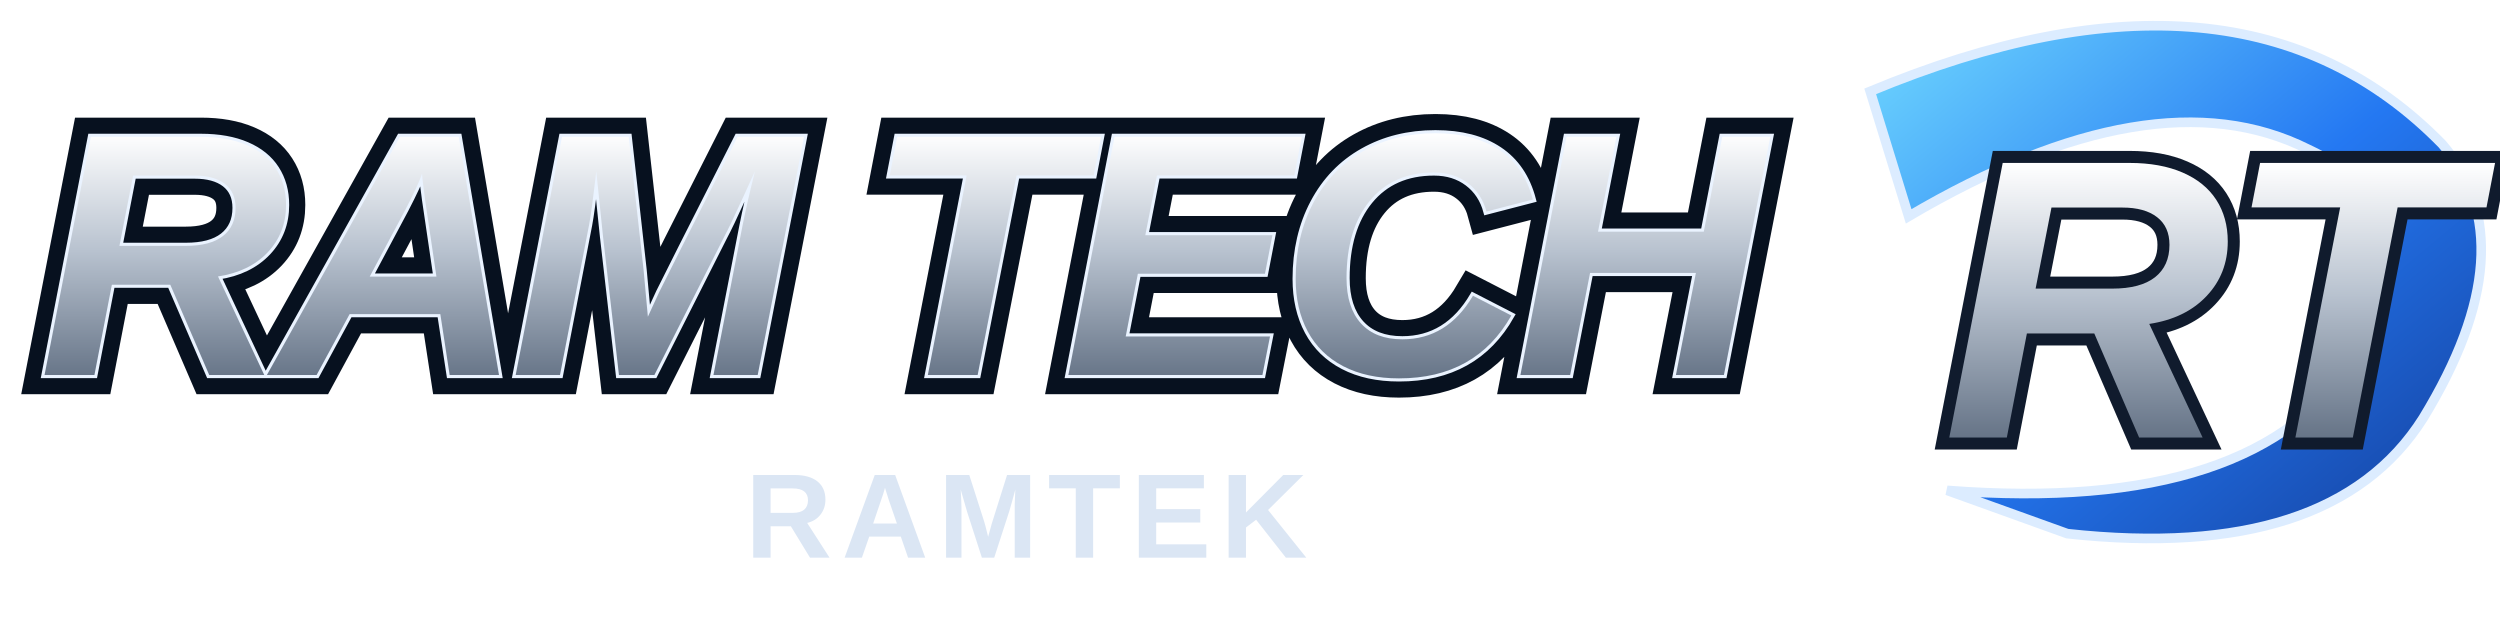
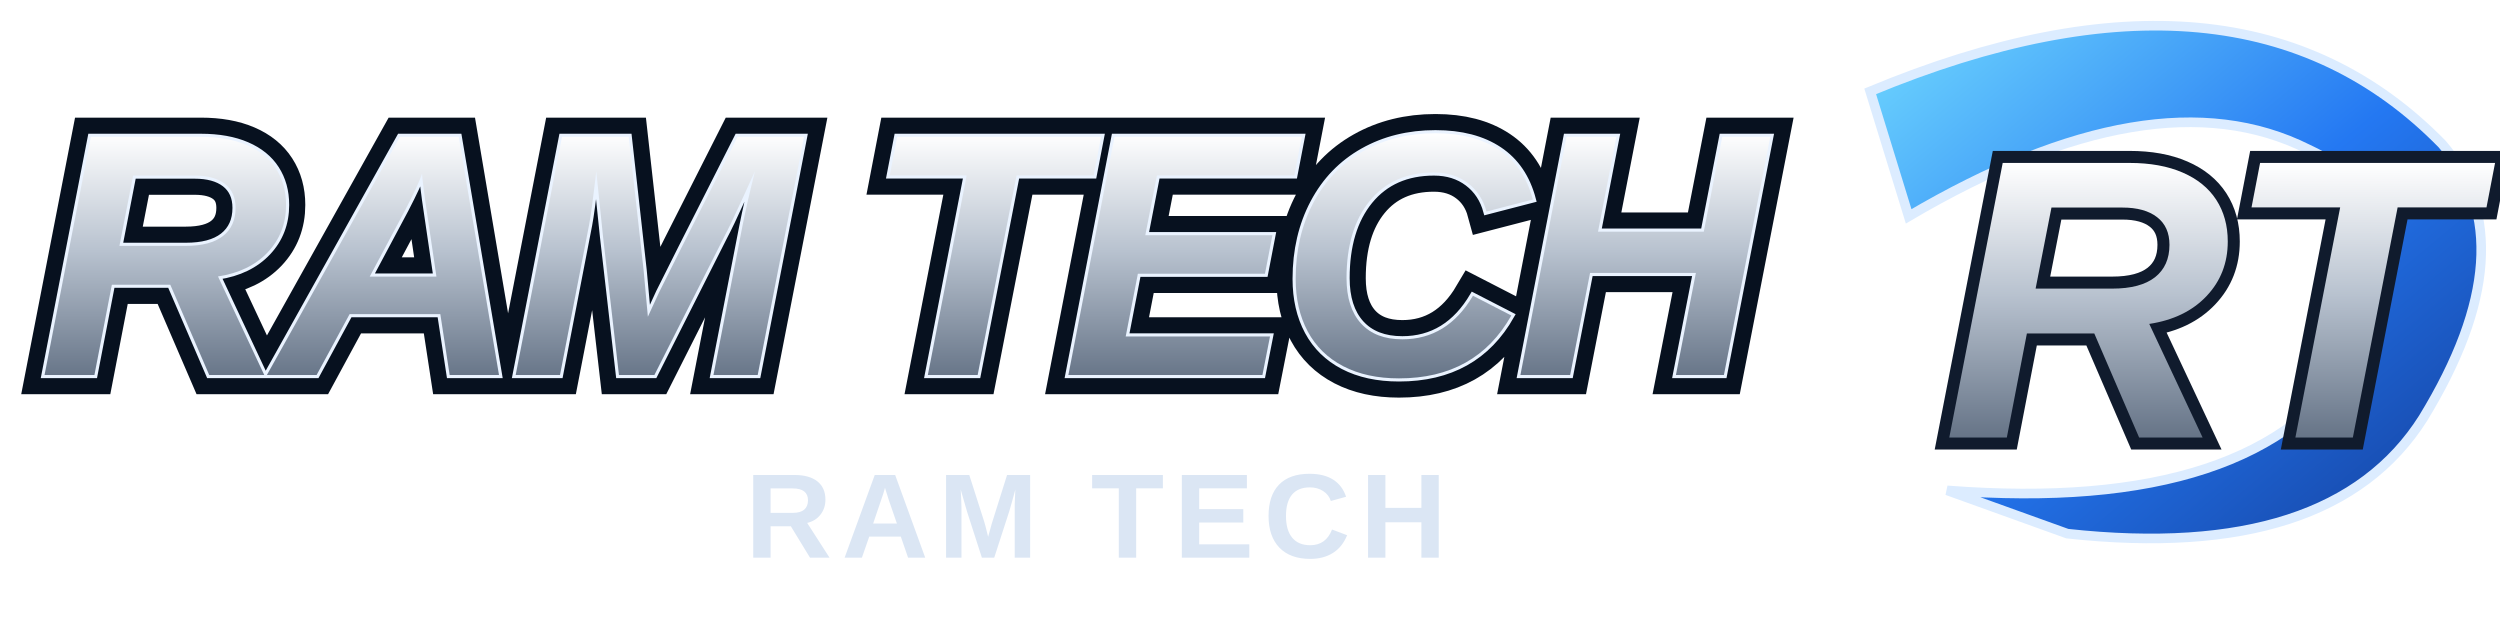
<svg xmlns="http://www.w3.org/2000/svg" viewBox="0 0 520 130" role="img" aria-labelledby="title desc">
  <defs>
    <linearGradient id="silver" x1="0" y1="0" x2="0" y2="1">
      <stop stop-color="#fff" />
      <stop offset=".48" stop-color="#b8c2cf" />
      <stop offset="1" stop-color="#667487" />
    </linearGradient>
    <linearGradient id="blue" x1="0" y1="0" x2="1" y2="1">
      <stop stop-color="#70d9ff" />
      <stop offset=".5" stop-color="#2478f2" />
      <stop offset="1" stop-color="#143f9c" />
    </linearGradient>
  </defs>
  <g font-family="Arial,Tahoma,sans-serif" font-style="italic" font-weight="900">
    <text x="8" y="78" font-size="72" letter-spacing="-3" fill="#08111f" stroke="#07111f" stroke-width="8" paint-order="stroke">RAM TECH</text>
    <text x="8" y="78" font-size="72" letter-spacing="-3" fill="url(#silver)" stroke="#eaf3ff" stroke-width="1.3" paint-order="stroke">RAM TECH</text>
  </g>
  <path d="M389 19 Q466 -13 508 30 Q526 51 504 87 Q485 117 430 111 L405 102 Q470 107 490 74 Q508 44 480 31 Q448 15 397 45Z" fill="url(#blue)" stroke="#dcecff" stroke-width="2" />
  <text x="404" y="91" font-family="Arial,sans-serif" font-size="83" font-style="italic" font-weight="900" fill="url(#silver)" stroke="#101b2d" stroke-width="5" paint-order="stroke">RT</text>
-   <text x="155" y="116" font-family="Arial,sans-serif" font-size="25" font-weight="bold" letter-spacing="2" fill="#dbe6f4">RAMTEK</text>
+   <text x="155" y="116" font-family="Arial,sans-serif" font-size="25" font-weight="bold" letter-spacing="2" fill="#dbe6f4">RAM TECH</text>
</svg>
